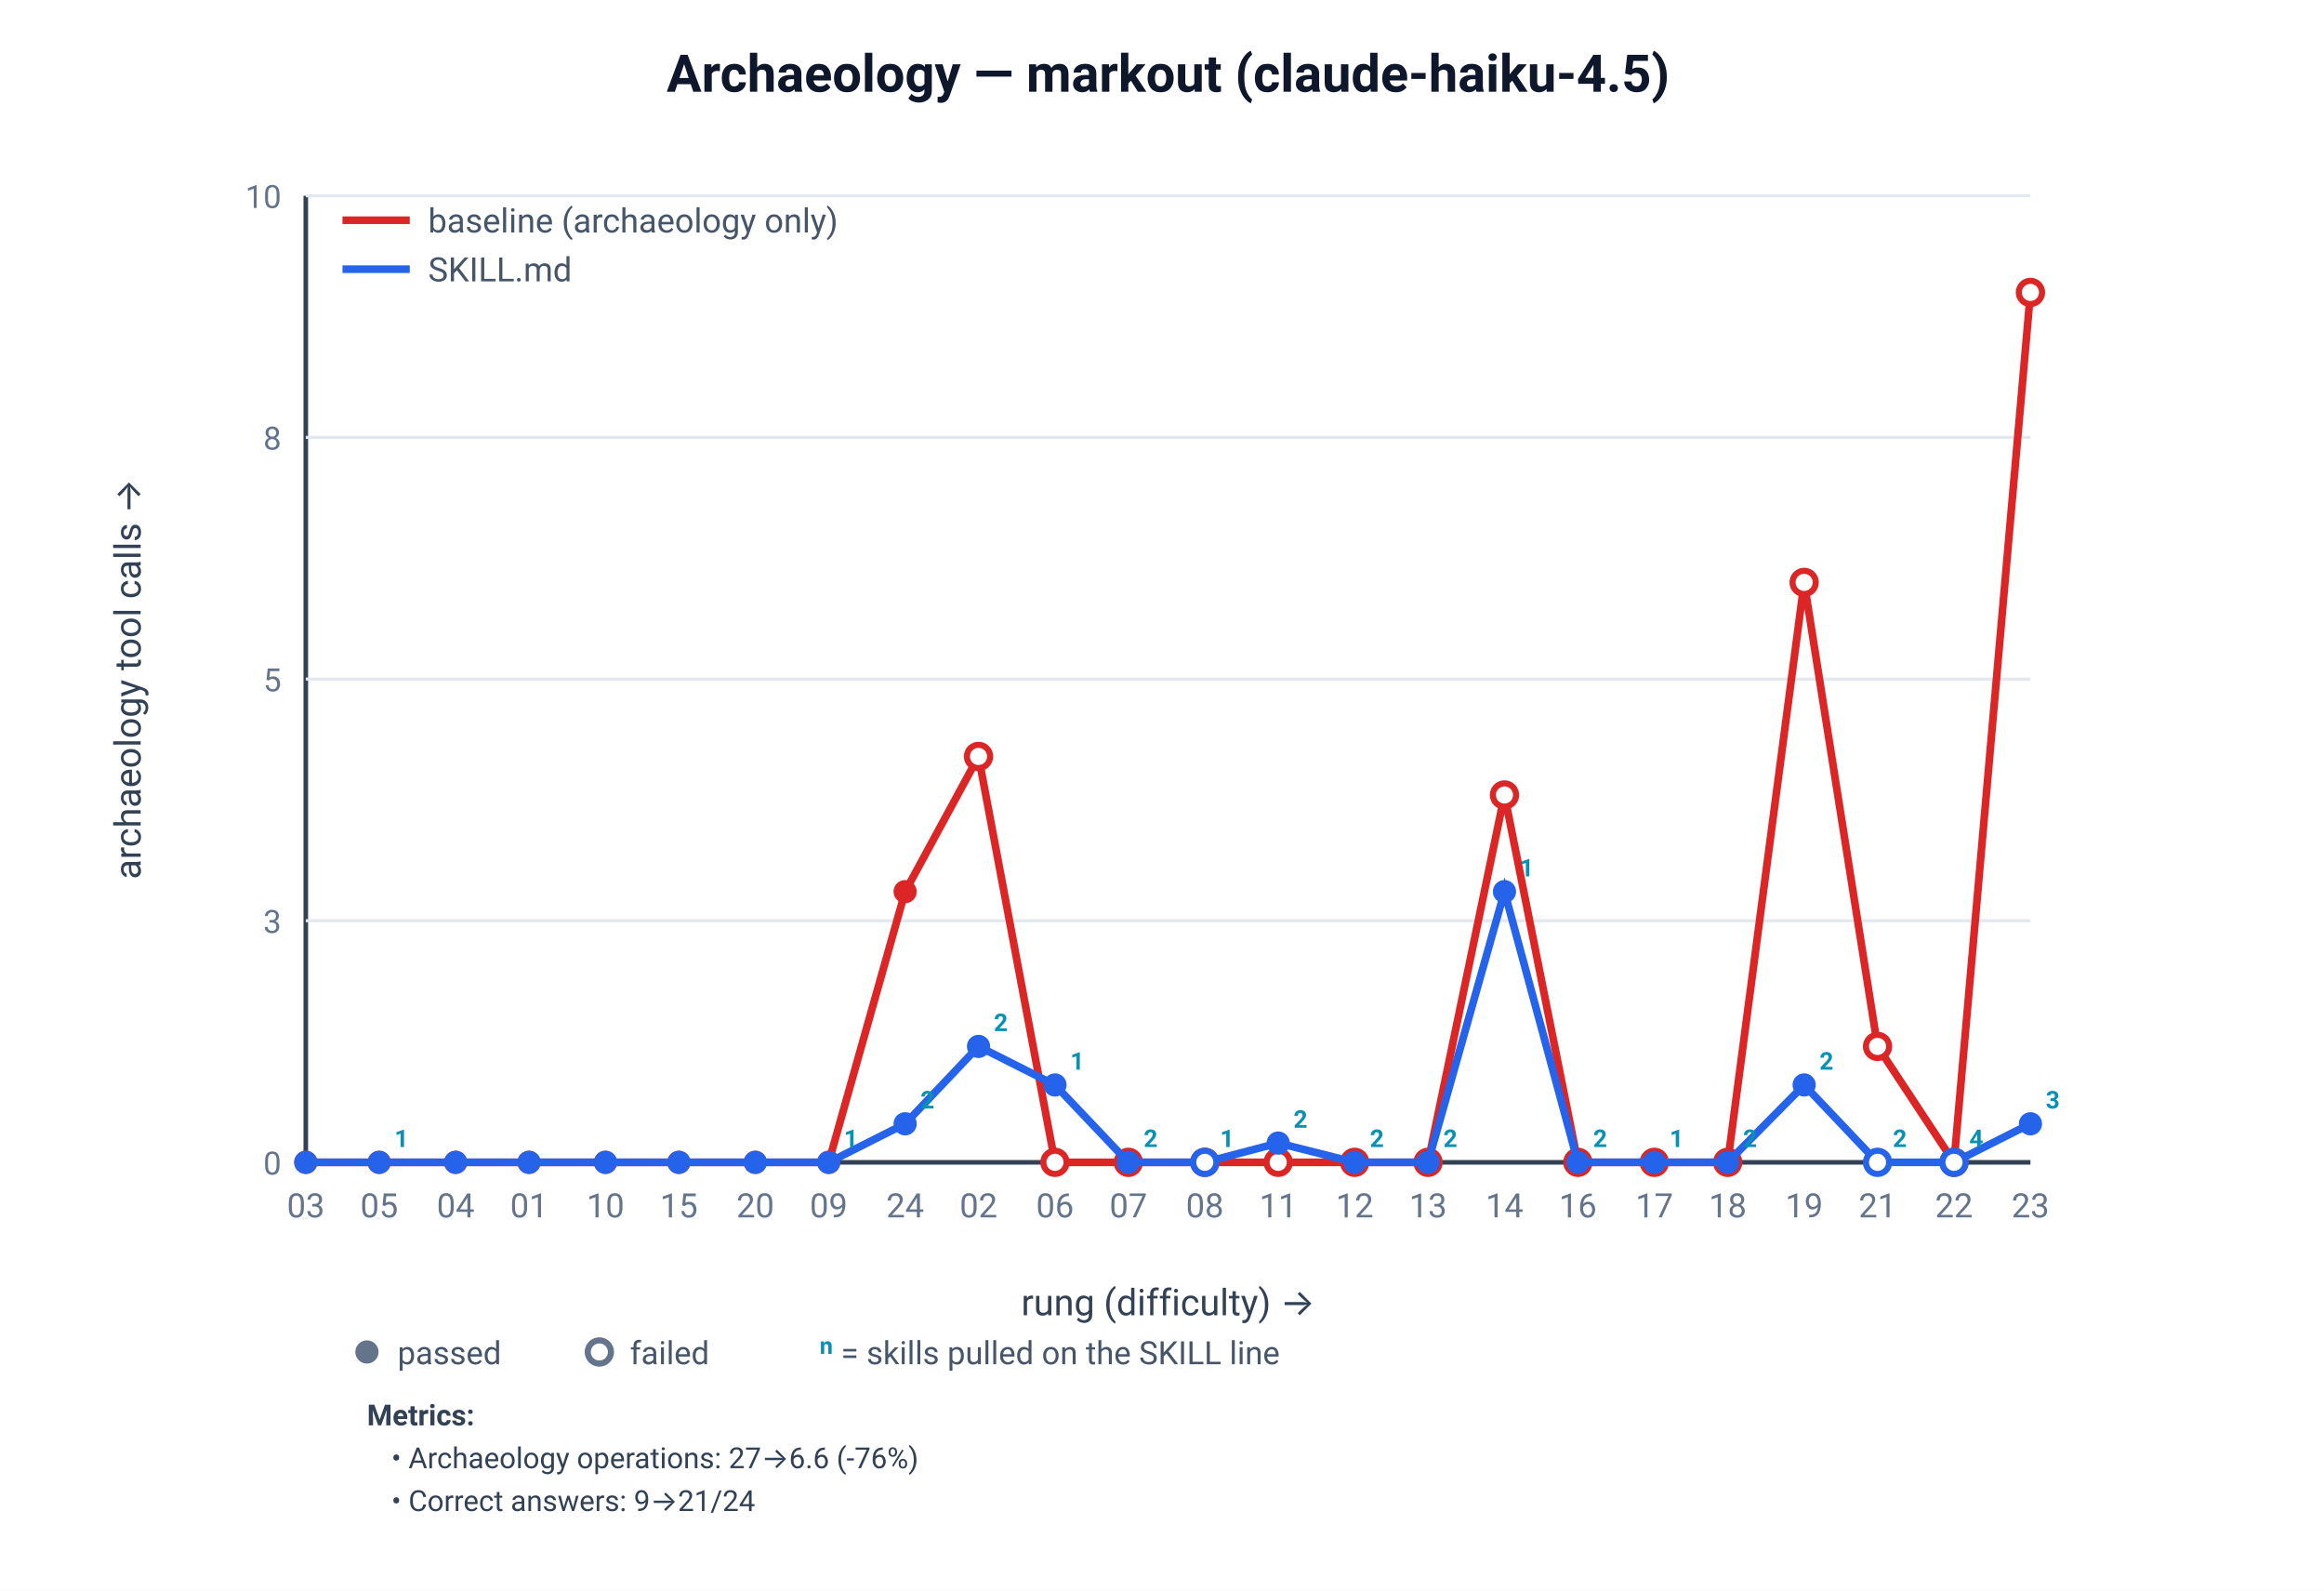
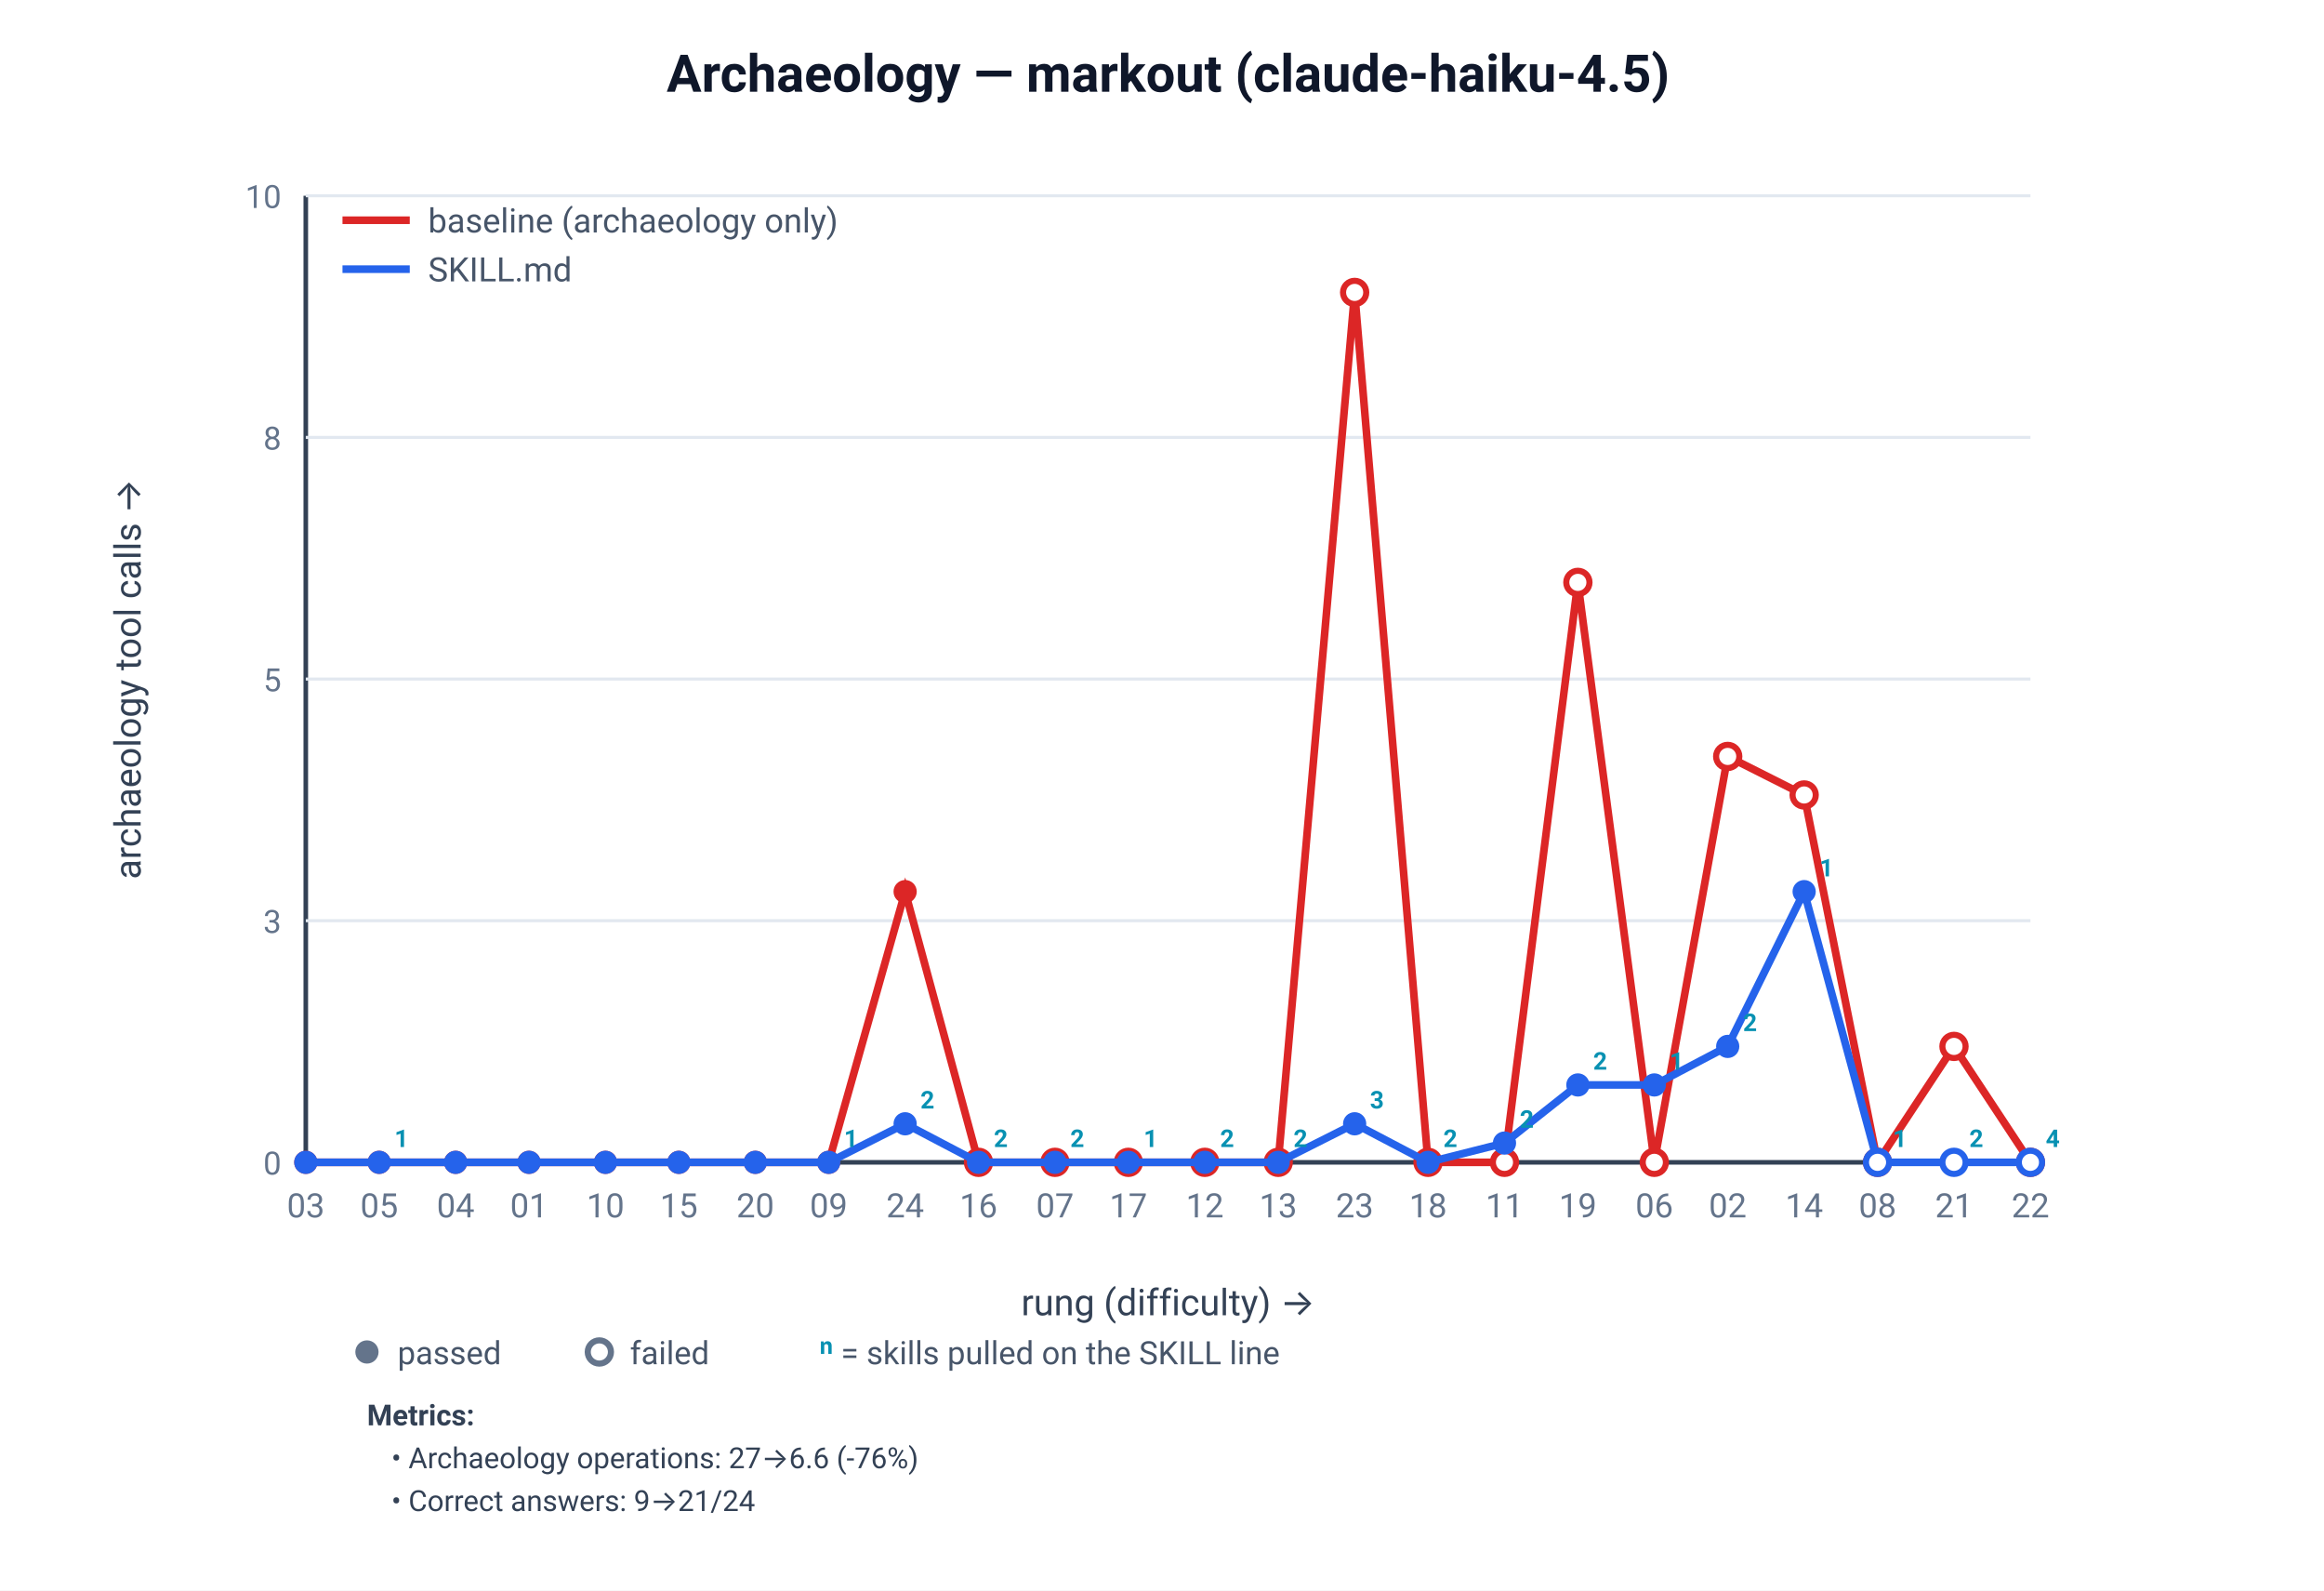
<svg xmlns="http://www.w3.org/2000/svg" viewBox="0 0 760 520" font-family="ui-sans-serif, system-ui, -apple-system, Segoe UI, Roboto, sans-serif">
  <rect width="760" height="520" fill="#ffffff" />
  <text x="382" y="30" text-anchor="middle" font-size="17" font-weight="700" fill="#0f172a">Archaeology — markout (claude-haiku-4.5)</text>
  <line x1="100" y1="380" x2="664" y2="380" stroke="#334155" stroke-width="1.5" />
  <line x1="100" y1="380" x2="100" y2="64" stroke="#334155" stroke-width="1.5" />
  <text x="92" y="384" text-anchor="end" font-size="10.5" fill="#64748b">0</text>
  <line x1="100" y1="301" x2="664" y2="301" stroke="#e2e8f0" stroke-width="1" />
  <text x="92" y="305" text-anchor="end" font-size="10.5" fill="#64748b">3</text>
  <line x1="100" y1="222" x2="664" y2="222" stroke="#e2e8f0" stroke-width="1" />
  <text x="92" y="226" text-anchor="end" font-size="10.5" fill="#64748b">5</text>
  <line x1="100" y1="143" x2="664" y2="143" stroke="#e2e8f0" stroke-width="1" />
  <text x="92" y="147" text-anchor="end" font-size="10.5" fill="#64748b">8</text>
  <line x1="100" y1="64" x2="664" y2="64" stroke="#e2e8f0" stroke-width="1" />
  <text x="92" y="68" text-anchor="end" font-size="10.5" fill="#64748b">10</text>
  <text x="382" y="430" text-anchor="middle" font-size="12" fill="#334155">rung (difficulty) →</text>
  <text x="46" y="222" text-anchor="middle" font-size="12" fill="#334155" transform="rotate(-90 46 222)">archaeology tool calls →</text>
  <g font-size="11" fill="#64748b" text-anchor="middle">
    <text x="100" y="398">03</text>
    <text x="124" y="398">05</text>
    <text x="149" y="398">04</text>
    <text x="173" y="398">01</text>
    <text x="198" y="398">10</text>
    <text x="222" y="398">15</text>
    <text x="247" y="398">20</text>
    <text x="271" y="398">09</text>
    <text x="296" y="398">24</text>
-     <text x="320" y="398">02</text>
-     <text x="345" y="398">06</text>
-     <text x="369" y="398">07</text>
-     <text x="394" y="398">08</text>
-     <text x="418" y="398">11</text>
-     <text x="443" y="398">12</text>
-     <text x="467" y="398">13</text>
-     <text x="492" y="398">14</text>
-     <text x="516" y="398">16</text>
-     <text x="541" y="398">17</text>
-     <text x="565" y="398">18</text>
-     <text x="590" y="398">19</text>
-     <text x="614" y="398">21</text>
-     <text x="639" y="398">22</text>
-     <text x="664" y="398">23</text>
+     <text x="320" y="398">16</text>
+     <text x="345" y="398">07</text>
+     <text x="369" y="398">17</text>
+     <text x="394" y="398">12</text>
+     <text x="418" y="398">13</text>
+     <text x="443" y="398">23</text>
+     <text x="467" y="398">18</text>
+     <text x="492" y="398">11</text>
+     <text x="516" y="398">19</text>
+     <text x="541" y="398">06</text>
+     <text x="565" y="398">02</text>
+     <text x="590" y="398">14</text>
+     <text x="614" y="398">08</text>
+     <text x="639" y="398">21</text>
+     <text x="664" y="398">22</text>
  </g>
-   <polyline points="100,380 124,380 149,380 173,380 198,380 222,380 247,380 271,380 296,291.5 320,247.3 345,380 369,380 394,380 418,380 443,380 467,380 492,259.9 516,380 541,380 565,380 590,190.4 614,342.1 639,380 664,95.6" fill="none" stroke="#dc2626" stroke-width="2.5" />
+   <polyline points="100,380 124,380 149,380 173,380 198,380 222,380 247,380 271,380 296,291.5 320,380 345,380 369,380 394,380 418,380 443,95.6 467,380 492,380 516,190.4 541,380 565,247.3 590,259.9 614,380 639,342.1 664,380" fill="none" stroke="#dc2626" stroke-width="2.5" />
  <circle cx="100" cy="380" r="3.8" fill="#dc2626" />
  <circle cx="124" cy="380" r="3.8" fill="#dc2626" />
  <circle cx="149" cy="380" r="3.8" fill="#dc2626" />
  <circle cx="173" cy="380" r="3.8" fill="#dc2626" />
  <circle cx="198" cy="380" r="3.8" fill="#dc2626" />
  <circle cx="222" cy="380" r="3.8" fill="#dc2626" />
  <circle cx="247" cy="380" r="3.8" fill="#dc2626" />
  <circle cx="271" cy="380" r="3.8" fill="#dc2626" />
  <circle cx="296" cy="291.5" r="3.8" fill="#dc2626" />
-   <circle cx="320" cy="247.3" r="3.8" fill="#ffffff" stroke="#dc2626" stroke-width="2" />
+   <circle cx="320" cy="380" r="3.8" fill="#ffffff" stroke="#dc2626" stroke-width="2" />
  <circle cx="345" cy="380" r="3.8" fill="#ffffff" stroke="#dc2626" stroke-width="2" />
  <circle cx="369" cy="380" r="3.8" fill="#ffffff" stroke="#dc2626" stroke-width="2" />
  <circle cx="394" cy="380" r="3.8" fill="#ffffff" stroke="#dc2626" stroke-width="2" />
  <circle cx="418" cy="380" r="3.8" fill="#ffffff" stroke="#dc2626" stroke-width="2" />
-   <circle cx="443" cy="380" r="3.8" fill="#ffffff" stroke="#dc2626" stroke-width="2" />
+   <circle cx="443" cy="95.6" r="3.8" fill="#ffffff" stroke="#dc2626" stroke-width="2" />
  <circle cx="467" cy="380" r="3.8" fill="#ffffff" stroke="#dc2626" stroke-width="2" />
-   <circle cx="492" cy="259.9" r="3.8" fill="#ffffff" stroke="#dc2626" stroke-width="2" />
-   <circle cx="516" cy="380" r="3.8" fill="#ffffff" stroke="#dc2626" stroke-width="2" />
+   <circle cx="492" cy="380" r="3.8" fill="#ffffff" stroke="#dc2626" stroke-width="2" />
+   <circle cx="516" cy="190.4" r="3.8" fill="#ffffff" stroke="#dc2626" stroke-width="2" />
  <circle cx="541" cy="380" r="3.8" fill="#ffffff" stroke="#dc2626" stroke-width="2" />
-   <circle cx="565" cy="380" r="3.8" fill="#ffffff" stroke="#dc2626" stroke-width="2" />
-   <circle cx="590" cy="190.4" r="3.8" fill="#ffffff" stroke="#dc2626" stroke-width="2" />
-   <circle cx="614" cy="342.1" r="3.8" fill="#ffffff" stroke="#dc2626" stroke-width="2" />
-   <circle cx="639" cy="380" r="3.8" fill="#ffffff" stroke="#dc2626" stroke-width="2" />
-   <circle cx="664" cy="95.6" r="3.8" fill="#ffffff" stroke="#dc2626" stroke-width="2" />
-   <polyline points="100,380 124,380 149,380 173,380 198,380 222,380 247,380 271,380 296,367.4 320,342.1 345,354.7 369,380 394,380 418,373.7 443,380 467,380 492,291.5 516,380 541,380 565,380 590,354.7 614,380 639,380 664,367.4" fill="none" stroke="#2563eb" stroke-width="2.5" />
+   <circle cx="565" cy="247.3" r="3.8" fill="#ffffff" stroke="#dc2626" stroke-width="2" />
+   <circle cx="590" cy="259.9" r="3.8" fill="#ffffff" stroke="#dc2626" stroke-width="2" />
+   <circle cx="614" cy="380" r="3.8" fill="#ffffff" stroke="#dc2626" stroke-width="2" />
+   <circle cx="639" cy="342.1" r="3.8" fill="#ffffff" stroke="#dc2626" stroke-width="2" />
+   <circle cx="664" cy="380" r="3.8" fill="#ffffff" stroke="#dc2626" stroke-width="2" />
+   <polyline points="100,380 124,380 149,380 173,380 198,380 222,380 247,380 271,380 296,367.4 320,380 345,380 369,380 394,380 418,380 443,367.4 467,380 492,373.7 516,354.7 541,354.7 565,342.1 590,291.5 614,380 639,380 664,380" fill="none" stroke="#2563eb" stroke-width="2.5" />
  <circle cx="100" cy="380" r="3.8" fill="#2563eb" />
  <circle cx="124" cy="380" r="3.8" fill="#2563eb" />
  <text x="129" y="375" font-size="8" font-weight="700" fill="#0891b2">1</text>
  <circle cx="149" cy="380" r="3.8" fill="#2563eb" />
  <circle cx="173" cy="380" r="3.8" fill="#2563eb" />
  <circle cx="198" cy="380" r="3.8" fill="#2563eb" />
  <circle cx="222" cy="380" r="3.8" fill="#2563eb" />
  <circle cx="247" cy="380" r="3.8" fill="#2563eb" />
  <circle cx="271" cy="380" r="3.8" fill="#2563eb" />
  <text x="276" y="375" font-size="8" font-weight="700" fill="#0891b2">1</text>
  <circle cx="296" cy="367.4" r="3.8" fill="#2563eb" />
  <text x="301" y="362.4" font-size="8" font-weight="700" fill="#0891b2">2</text>
-   <circle cx="320" cy="342.1" r="3.8" fill="#2563eb" />
-   <text x="325" y="337.1" font-size="8" font-weight="700" fill="#0891b2">2</text>
-   <circle cx="345" cy="354.7" r="3.8" fill="#2563eb" />
-   <text x="350" y="349.7" font-size="8" font-weight="700" fill="#0891b2">1</text>
+   <circle cx="320" cy="380" r="3.8" fill="#2563eb" />
+   <text x="325" y="375" font-size="8" font-weight="700" fill="#0891b2">2</text>
+   <circle cx="345" cy="380" r="3.8" fill="#2563eb" />
+   <text x="350" y="375" font-size="8" font-weight="700" fill="#0891b2">2</text>
  <circle cx="369" cy="380" r="3.8" fill="#2563eb" />
-   <text x="374" y="375" font-size="8" font-weight="700" fill="#0891b2">2</text>
-   <circle cx="394" cy="380" r="3.8" fill="#ffffff" stroke="#2563eb" stroke-width="2" />
-   <text x="399" y="375" font-size="8" font-weight="700" fill="#0891b2">1</text>
-   <circle cx="418" cy="373.7" r="3.8" fill="#2563eb" />
-   <text x="423" y="368.7" font-size="8" font-weight="700" fill="#0891b2">2</text>
-   <circle cx="443" cy="380" r="3.8" fill="#2563eb" />
-   <text x="448" y="375" font-size="8" font-weight="700" fill="#0891b2">2</text>
+   <text x="374" y="375" font-size="8" font-weight="700" fill="#0891b2">1</text>
+   <circle cx="394" cy="380" r="3.8" fill="#2563eb" />
+   <text x="399" y="375" font-size="8" font-weight="700" fill="#0891b2">2</text>
+   <circle cx="418" cy="380" r="3.8" fill="#2563eb" />
+   <text x="423" y="375" font-size="8" font-weight="700" fill="#0891b2">2</text>
+   <circle cx="443" cy="367.4" r="3.8" fill="#2563eb" />
+   <text x="448" y="362.4" font-size="8" font-weight="700" fill="#0891b2">3</text>
  <circle cx="467" cy="380" r="3.8" fill="#2563eb" />
  <text x="472" y="375" font-size="8" font-weight="700" fill="#0891b2">2</text>
-   <circle cx="492" cy="291.5" r="3.8" fill="#2563eb" />
-   <text x="497" y="286.5" font-size="8" font-weight="700" fill="#0891b2">1</text>
-   <circle cx="516" cy="380" r="3.8" fill="#2563eb" />
-   <text x="521" y="375" font-size="8" font-weight="700" fill="#0891b2">2</text>
-   <circle cx="541" cy="380" r="3.8" fill="#2563eb" />
-   <text x="546" y="375" font-size="8" font-weight="700" fill="#0891b2">1</text>
-   <circle cx="565" cy="380" r="3.8" fill="#2563eb" />
-   <text x="570" y="375" font-size="8" font-weight="700" fill="#0891b2">2</text>
-   <circle cx="590" cy="354.7" r="3.8" fill="#2563eb" />
-   <text x="595" y="349.7" font-size="8" font-weight="700" fill="#0891b2">2</text>
+   <circle cx="492" cy="373.7" r="3.8" fill="#2563eb" />
+   <text x="497" y="368.7" font-size="8" font-weight="700" fill="#0891b2">2</text>
+   <circle cx="516" cy="354.7" r="3.8" fill="#2563eb" />
+   <text x="521" y="349.7" font-size="8" font-weight="700" fill="#0891b2">2</text>
+   <circle cx="541" cy="354.7" r="3.8" fill="#2563eb" />
+   <text x="546" y="349.7" font-size="8" font-weight="700" fill="#0891b2">1</text>
+   <circle cx="565" cy="342.1" r="3.8" fill="#2563eb" />
+   <text x="570" y="337.1" font-size="8" font-weight="700" fill="#0891b2">2</text>
+   <circle cx="590" cy="291.5" r="3.8" fill="#2563eb" />
+   <text x="595" y="286.5" font-size="8" font-weight="700" fill="#0891b2">1</text>
  <circle cx="614" cy="380" r="3.8" fill="#ffffff" stroke="#2563eb" stroke-width="2" />
-   <text x="619" y="375" font-size="8" font-weight="700" fill="#0891b2">2</text>
+   <text x="619" y="375" font-size="8" font-weight="700" fill="#0891b2">1</text>
  <circle cx="639" cy="380" r="3.8" fill="#ffffff" stroke="#2563eb" stroke-width="2" />
-   <text x="644" y="375" font-size="8" font-weight="700" fill="#0891b2">4</text>
-   <circle cx="664" cy="367.4" r="3.8" fill="#2563eb" />
-   <text x="669" y="362.4" font-size="8" font-weight="700" fill="#0891b2">3</text>
+   <text x="644" y="375" font-size="8" font-weight="700" fill="#0891b2">2</text>
+   <circle cx="664" cy="380" r="3.8" fill="#ffffff" stroke="#2563eb" stroke-width="2" />
+   <text x="669" y="375" font-size="8" font-weight="700" fill="#0891b2">4</text>
  <g font-size="11" fill="#475569">
    <line x1="112" y1="72" x2="134" y2="72" stroke="#dc2626" stroke-width="2.5" />
    <text x="140" y="76">baseline (archaeology only)</text>
    <line x1="112" y1="88" x2="134" y2="88" stroke="#2563eb" stroke-width="2.5" />
    <text x="140" y="92">SKILL.md</text>
  </g>
  <g font-size="10.5" fill="#475569">
    <circle cx="120" cy="442" r="3.8" fill="#64748b" />
    <text x="130" y="446">passed</text>
    <circle cx="196" cy="442" r="3.8" fill="#ffffff" stroke="#64748b" stroke-width="2" />
    <text x="206" y="446">failed</text>
    <text x="268" y="446">
      <tspan font-weight="700" fill="#0891b2">ⁿ</tspan> = skills pulled on the SKILL line</text>
  </g>
  <text x="120" y="466" font-size="9.5" font-weight="700" fill="#334155">Metrics:</text>
  <g font-size="9.5" fill="#334155">
    <text x="128" y="480">• Archaeology operations: 27→6.6 (-76%)</text>
    <text x="128" y="494">• Correct answers: 9→21/24</text>
  </g>
</svg>
